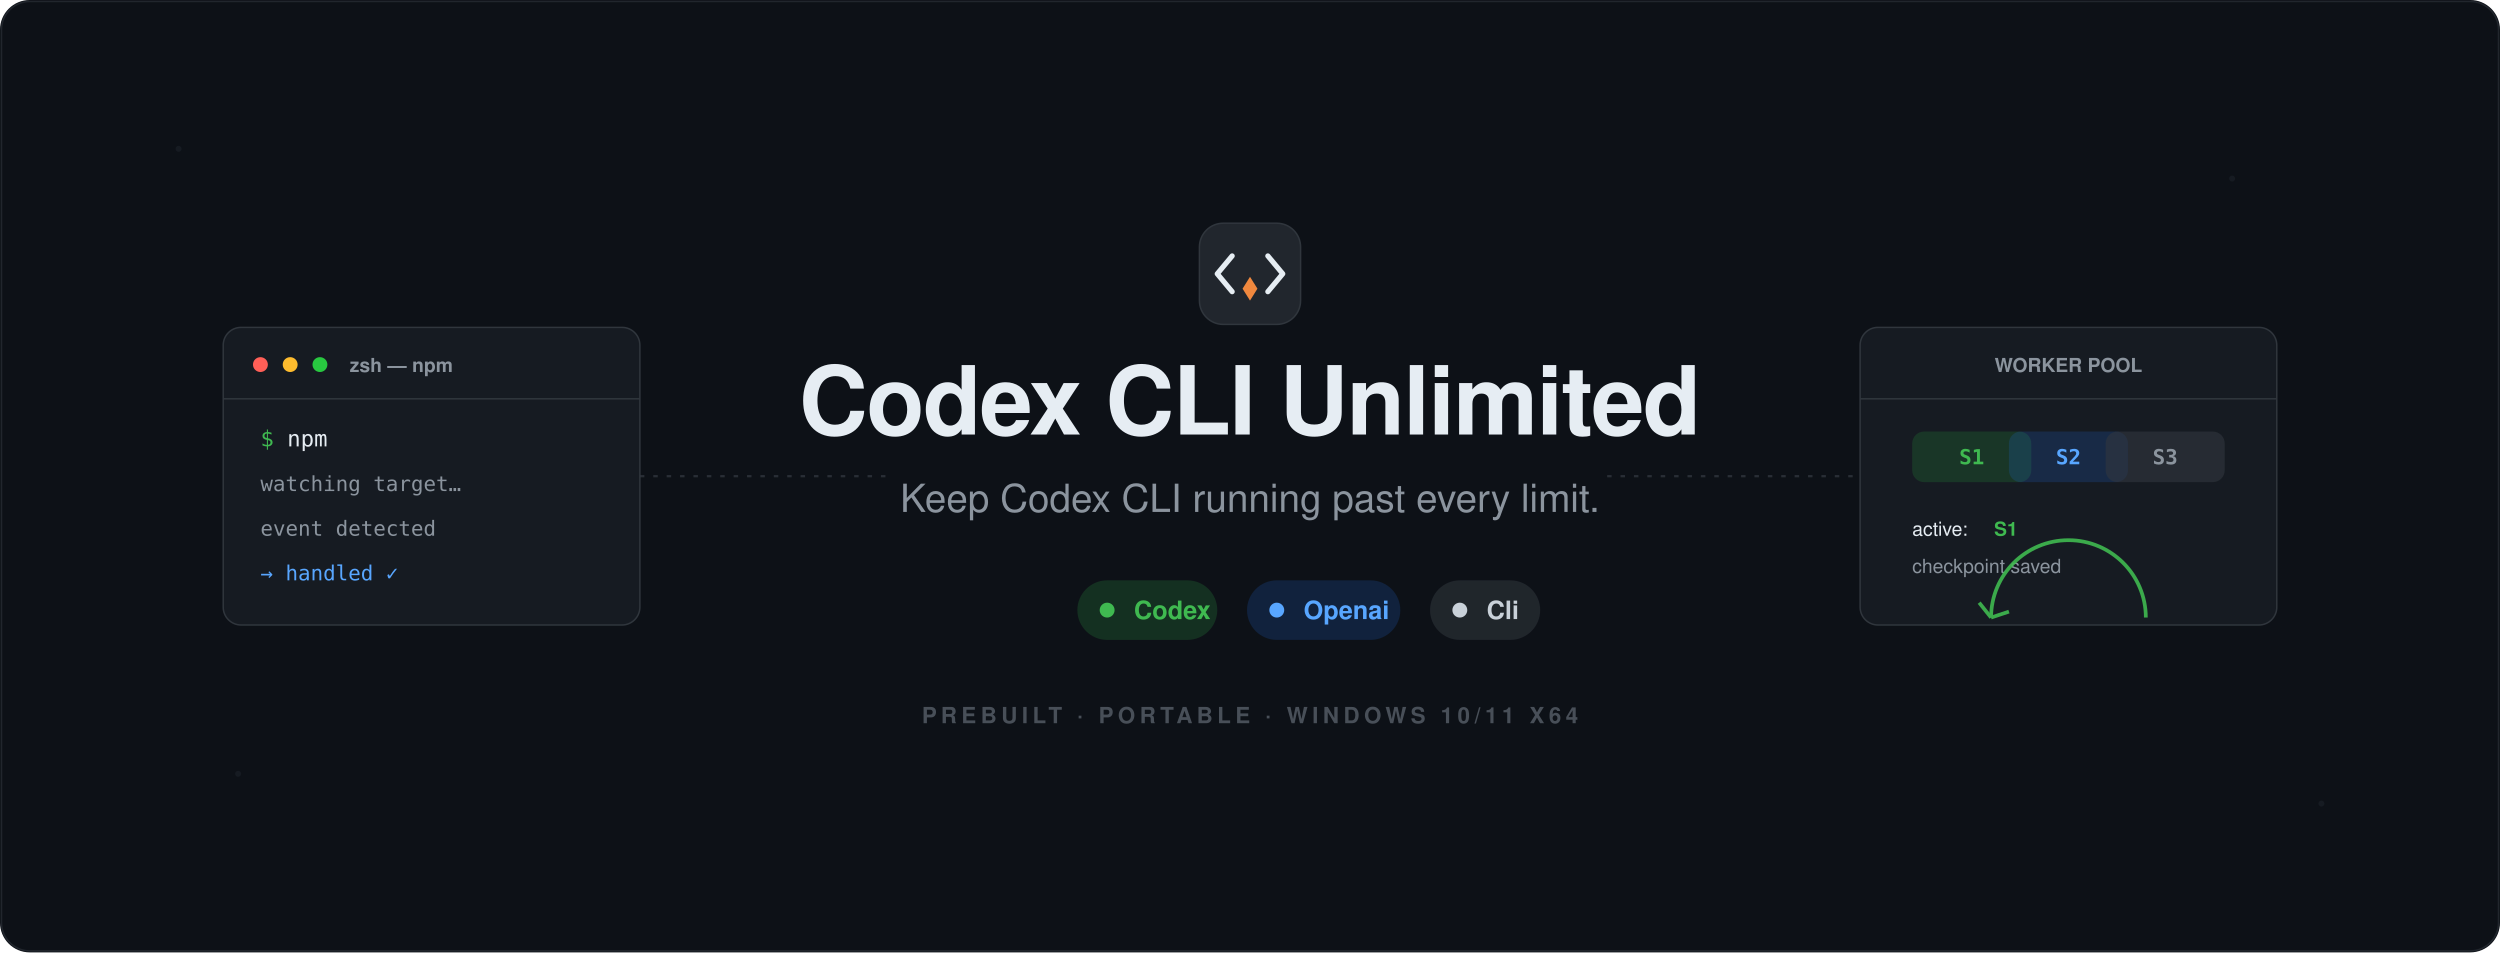
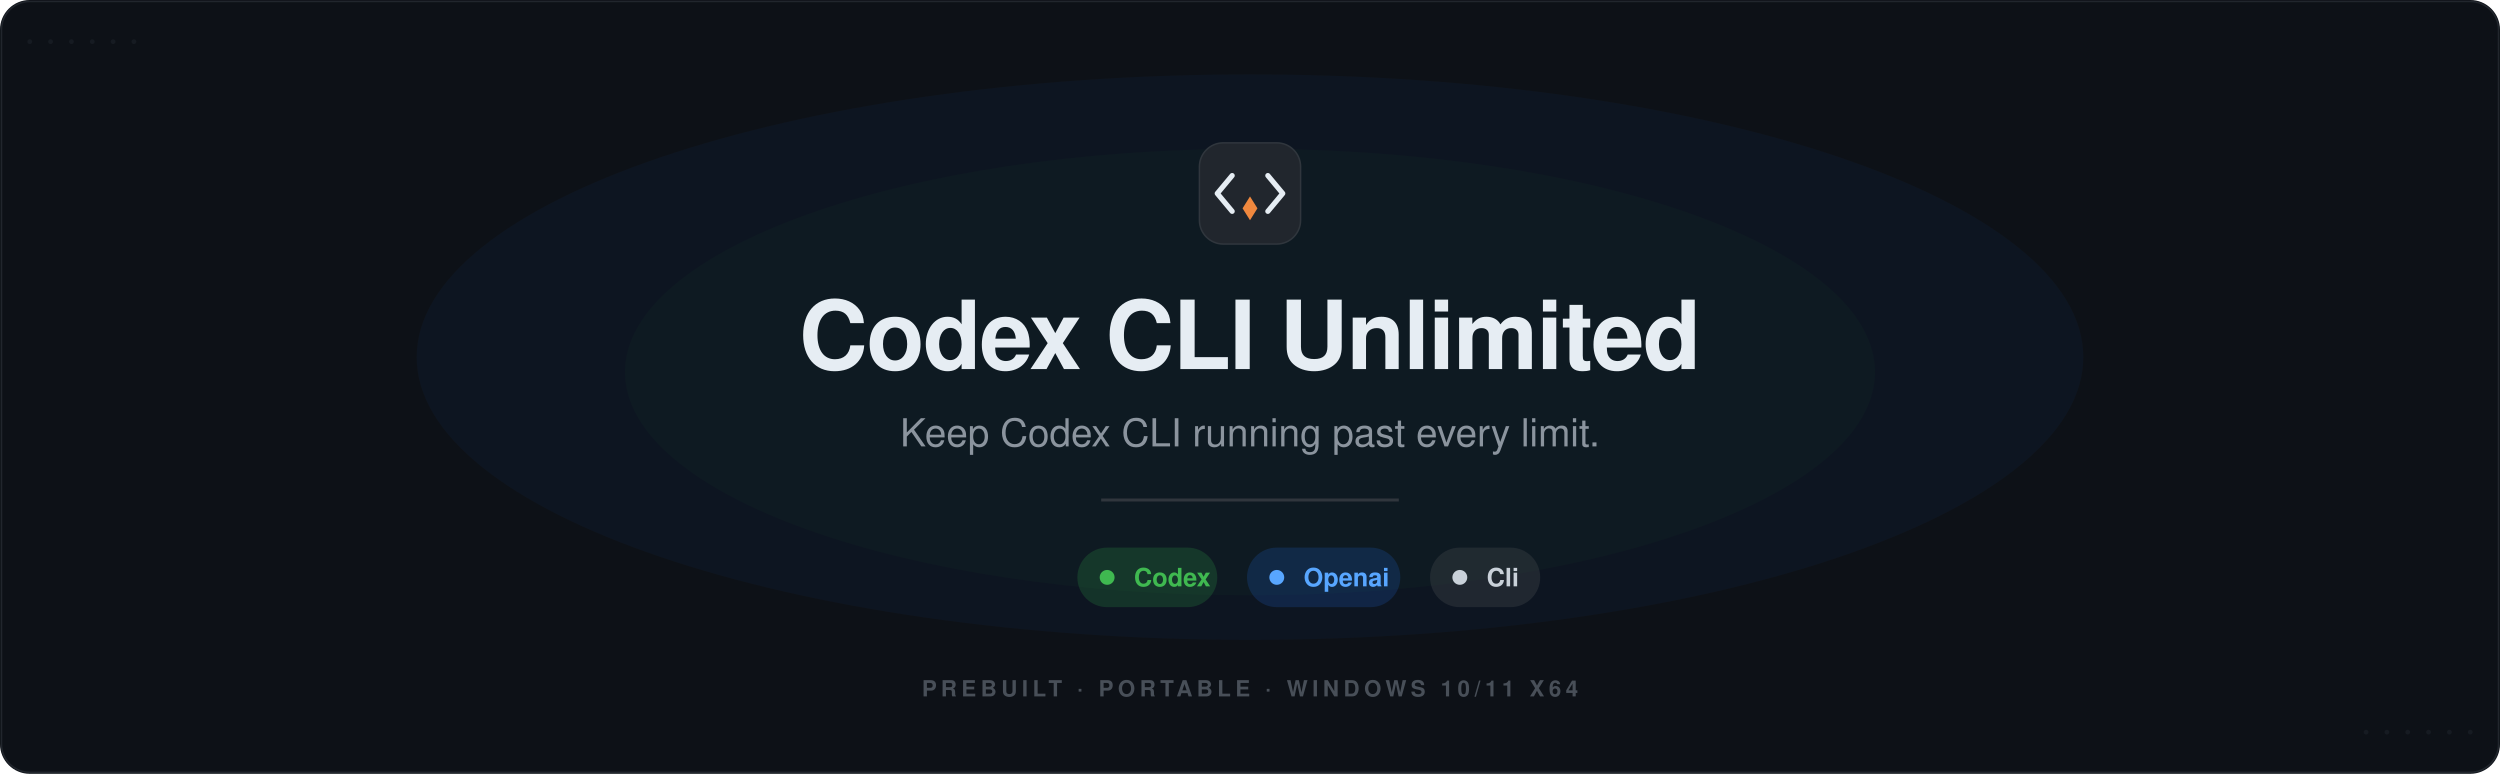
- <svg xmlns="http://www.w3.org/2000/svg" width="1680" height="640" viewBox="0 0 1680 640" fill="none" font-family="Segoe UI, Helvetica, Arial, sans-serif">
-   <rect width="1680" height="640" rx="20" fill="#0d1117" />
-   <rect x="1" y="1" width="1678" height="638" rx="19" fill="none" stroke="#21262d" />
+ <svg xmlns="http://www.w3.org/2000/svg" width="1680" height="520" viewBox="0 0 1680 520" fill="none" font-family="Segoe UI, Helvetica, Arial, sans-serif">
+   <rect width="1680" height="520" rx="20" fill="#0d1117" />
+   <rect x="1" y="1" width="1678" height="518" rx="19" fill="none" stroke="#21262d" />
+   <ellipse cx="840" cy="240" rx="560" ry="190" fill="#1f6feb" opacity="0.05" />
+   <ellipse cx="840" cy="250" rx="420" ry="150" fill="#238636" opacity="0.05" />
  <g fill="#161b22">
-     <circle cx="120" cy="100" r="2" />
-     <circle cx="1560" cy="540" r="2" />
-     <circle cx="1500" cy="120" r="2" />
-     <circle cx="160" cy="520" r="2" />
+     <circle cx="20" cy="28" r="1.6" />
+     <circle cx="34" cy="28" r="1.6" />
+     <circle cx="48" cy="28" r="1.6" />
+     <circle cx="62" cy="28" r="1.6" />
+     <circle cx="76" cy="28" r="1.6" />
+     <circle cx="90" cy="28" r="1.6" />
+     <circle cx="1660" cy="492" r="1.6" />
+     <circle cx="1646" cy="492" r="1.6" />
+     <circle cx="1632" cy="492" r="1.6" />
+     <circle cx="1618" cy="492" r="1.6" />
+     <circle cx="1604" cy="492" r="1.6" />
+     <circle cx="1590" cy="492" r="1.6" />
  </g>
  <g>
-     <rect x="150" y="220" width="280" height="200" rx="12" fill="#161b22" stroke="#30363d" />
-     <circle cx="175" cy="245" r="5" fill="#ff5f57" />
-     <circle cx="195" cy="245" r="5" fill="#febc2e" />
-     <circle cx="215" cy="245" r="5" fill="#28c840" />
-     <text x="235" y="250" fill="#8b949e" font-size="13" font-weight="600">zsh — npm</text>
-     <line x1="150" y1="268" x2="430" y2="268" stroke="#30363d" />
-     <text x="175" y="300" font-family="Menlo, Consolas, monospace" font-size="15" fill="#3fb950">$</text>
-     <text x="193" y="300" font-family="Menlo, Consolas, monospace" font-size="15" fill="#e6edf3">npm</text>
-     <text x="175" y="330" font-family="Menlo, Consolas, monospace" font-size="14" fill="#8b949e">watching target…</text>
-     <text x="175" y="360" font-family="Menlo, Consolas, monospace" font-size="14" fill="#8b949e">event detected</text>
-     <text x="175" y="390" font-family="Menlo, Consolas, monospace" font-size="14" fill="#58a6ff">→ handled ✓</text>
+     <rect x="806" y="96" width="68" height="68" rx="16" fill="#21262d" stroke="#30363d" />
+     <path d="M 828 118 l -10 12 l 10 12" stroke="#e6edf3" stroke-width="3.5" stroke-linecap="round" stroke-linejoin="round" fill="none" />
+     <path d="M 852 118 l 10 12 l -10 12" stroke="#e6edf3" stroke-width="3.5" stroke-linecap="round" stroke-linejoin="round" fill="none" />
+     <path d="M 840 132 l 5 8 l -5 8 l -5 -8 z" fill="#f0883e" />
  </g>
-   <g>
-     <rect x="1250" y="220" width="280" height="200" rx="12" fill="#161b22" stroke="#30363d" />
-     <text x="1390" y="250" text-anchor="middle" fill="#8b949e" font-size="13" font-weight="600">WORKER POOL</text>
-     <line x1="1250" y1="268" x2="1530" y2="268" stroke="#30363d" />
-     <rect x="1285" y="290" width="80" height="34" rx="8" fill="#238636" opacity="0.25" />
-     <text x="1325" y="312" text-anchor="middle" fill="#3fb950" font-size="14" font-weight="700" font-family="Menlo, Consolas, monospace">S1</text>
-     <rect x="1350" y="290" width="80" height="34" rx="8" fill="#1f6feb" opacity="0.18" />
-     <text x="1390" y="312" text-anchor="middle" fill="#58a6ff" font-size="14" font-weight="700" font-family="Menlo, Consolas, monospace">S2</text>
-     <rect x="1415" y="290" width="80" height="34" rx="8" fill="#30363d" opacity="0.6" />
-     <text x="1455" y="312" text-anchor="middle" fill="#8b949e" font-size="14" font-weight="700" font-family="Menlo, Consolas, monospace">S3</text>
-     <text x="1285" y="360" fill="#e6edf3" font-size="13">active:</text>
-     <text x="1340" y="360" fill="#3fb950" font-size="13" font-weight="700">S1</text>
-     <text x="1285" y="385" fill="#8b949e" font-size="13">checkpoint saved</text>
-     <g stroke="#3fb950" stroke-width="2.5" fill="none" opacity="0.9">
-       <path d="M 1338 415 A 44 44 0 1 1 1442 415" />
-       <path d="M 1338 415 l -8 -10 M 1338 415 l 12 -4" />
-     </g>
-   </g>
-   <g stroke="#30363d" stroke-width="1.5" stroke-dasharray="3 6" opacity="0.8">
-     <line x1="430" y1="320" x2="600" y2="320" />
-     <line x1="1080" y1="320" x2="1250" y2="320" />
-   </g>
-   <g>
-     <rect x="806" y="150" width="68" height="68" rx="16" fill="#21262d" stroke="#30363d" />
-     <path d="M 828 172 l -10 12 l 10 12" stroke="#e6edf3" stroke-width="3.5" stroke-linecap="round" stroke-linejoin="round" fill="none" />
-     <path d="M 852 172 l 10 12 l -10 12" stroke="#e6edf3" stroke-width="3.5" stroke-linecap="round" stroke-linejoin="round" fill="none" />
-     <path d="M 840 186 l 5 8 l -5 8 l -5 -8 z" fill="#f0883e" />
-   </g>
-   <text x="840" y="292" text-anchor="middle" fill="#e6edf3" font-size="64" font-weight="800" letter-spacing="-1">Codex CLI Unlimited</text>
-   <text x="840" y="344" text-anchor="middle" fill="#8b949e" font-size="26" font-weight="500">Keep Codex CLI running past every limit.</text>
-   <rect x="724" y="390" width="94" height="40" rx="20" fill="#2ea043" opacity="0.22" />
-   <circle cx="744" cy="410" r="5" fill="#3fb950" />
-   <text x="762" y="416" fill="#3fb950" font-size="17" font-weight="600">Codex</text>
-   <rect x="838" y="390" width="103" height="40" rx="20" fill="#1f6feb" opacity="0.18" />
-   <circle cx="858" cy="410" r="5" fill="#58a6ff" />
-   <text x="876" y="416" fill="#58a6ff" font-size="17" font-weight="600">Openai</text>
-   <rect x="961" y="390" width="74" height="40" rx="20" fill="#30363d" opacity="0.55" />
-   <circle cx="981" cy="410" r="5" fill="#c9d1d9" />
-   <text x="999" y="416" fill="#c9d1d9" font-size="17" font-weight="600">Cli</text>
-   <text x="840" y="486" text-anchor="middle" fill="#484f58" font-size="15" font-weight="600" letter-spacing="3">PREBUILT · PORTABLE · WINDOWS 10/11 X64</text>
+   <text x="840" y="248" text-anchor="middle" fill="#e6edf3" font-size="64" font-weight="800" letter-spacing="-1">Codex CLI Unlimited</text>
+   <text x="840" y="300" text-anchor="middle" fill="#8b949e" font-size="26" font-weight="500">Keep Codex CLI running past every limit.</text>
+   <line x1="740" y1="336" x2="940" y2="336" stroke="#30363d" stroke-width="2" />
+   <rect x="724" y="368" width="94" height="40" rx="20" fill="#2ea043" opacity="0.22" />
+   <circle cx="744" cy="388" r="5" fill="#3fb950" />
+   <text x="762" y="394" fill="#3fb950" font-size="17" font-weight="600">Codex</text>
+   <rect x="838" y="368" width="103" height="40" rx="20" fill="#1f6feb" opacity="0.18" />
+   <circle cx="858" cy="388" r="5" fill="#58a6ff" />
+   <text x="876" y="394" fill="#58a6ff" font-size="17" font-weight="600">Openai</text>
+   <rect x="961" y="368" width="74" height="40" rx="20" fill="#30363d" opacity="0.55" />
+   <circle cx="981" cy="388" r="5" fill="#c9d1d9" />
+   <text x="999" y="394" fill="#c9d1d9" font-size="17" font-weight="600">Cli</text>
+   <text x="840" y="468" text-anchor="middle" fill="#484f58" font-size="15" font-weight="600" letter-spacing="3">PREBUILT · PORTABLE · WINDOWS 10/11 X64</text>
</svg>
